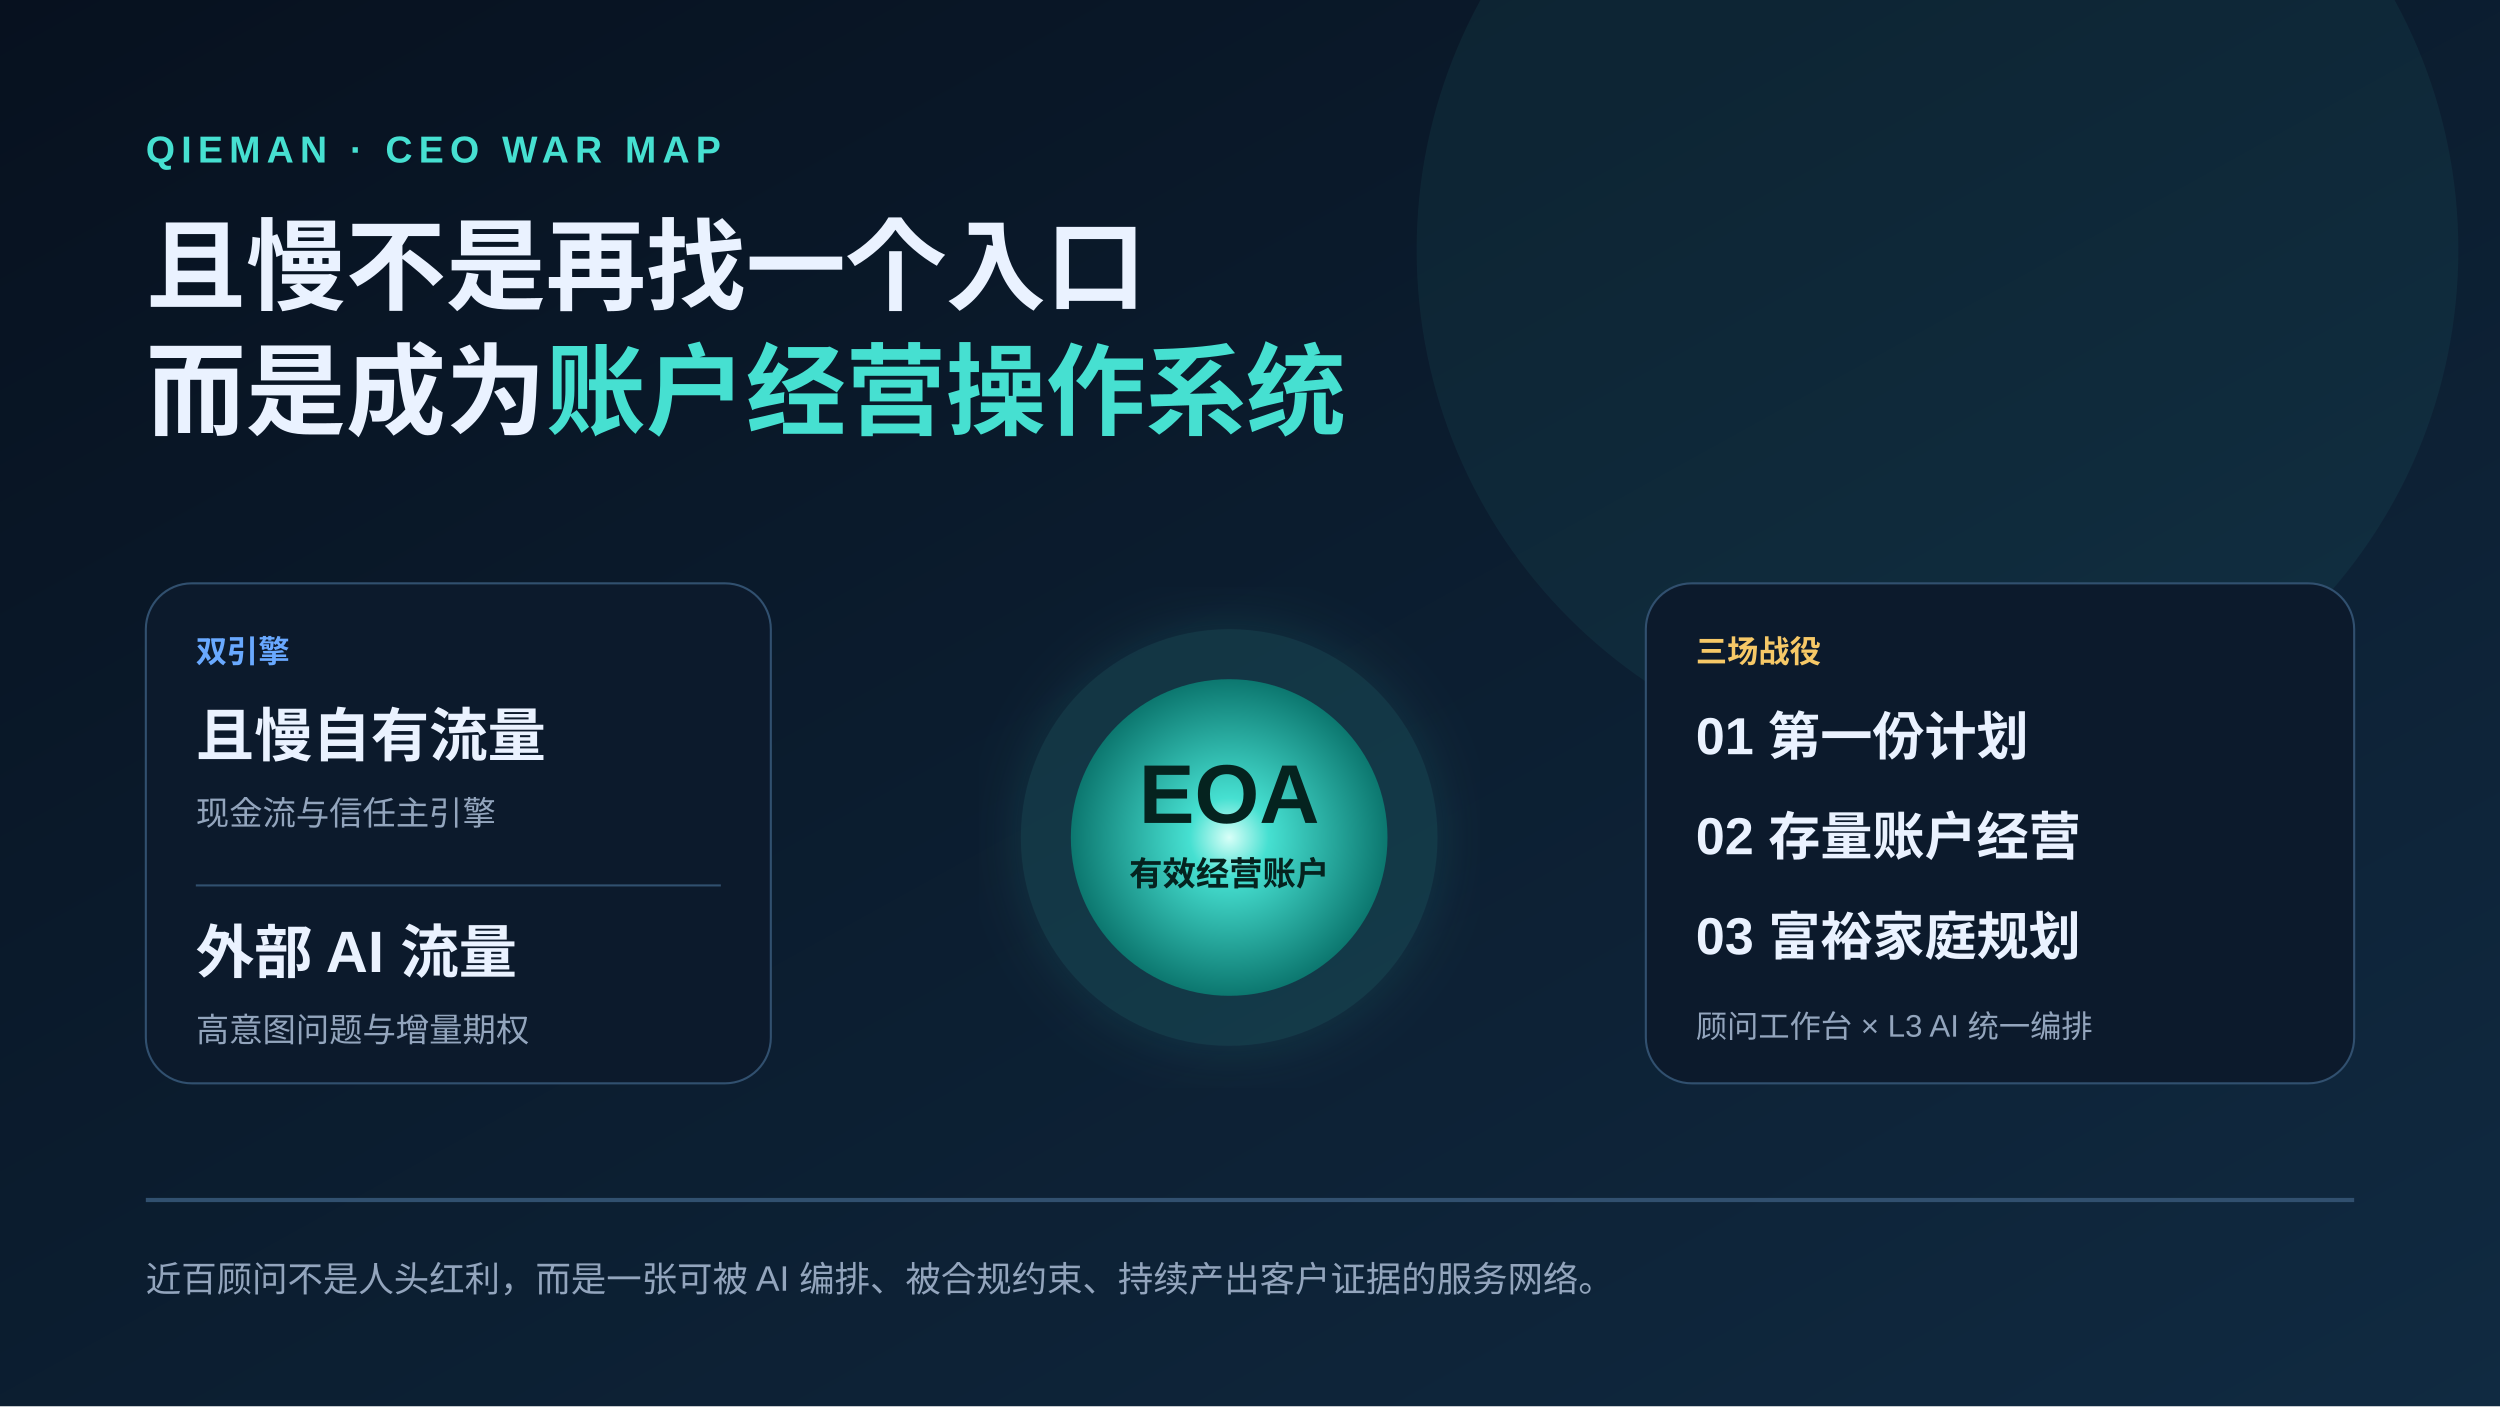
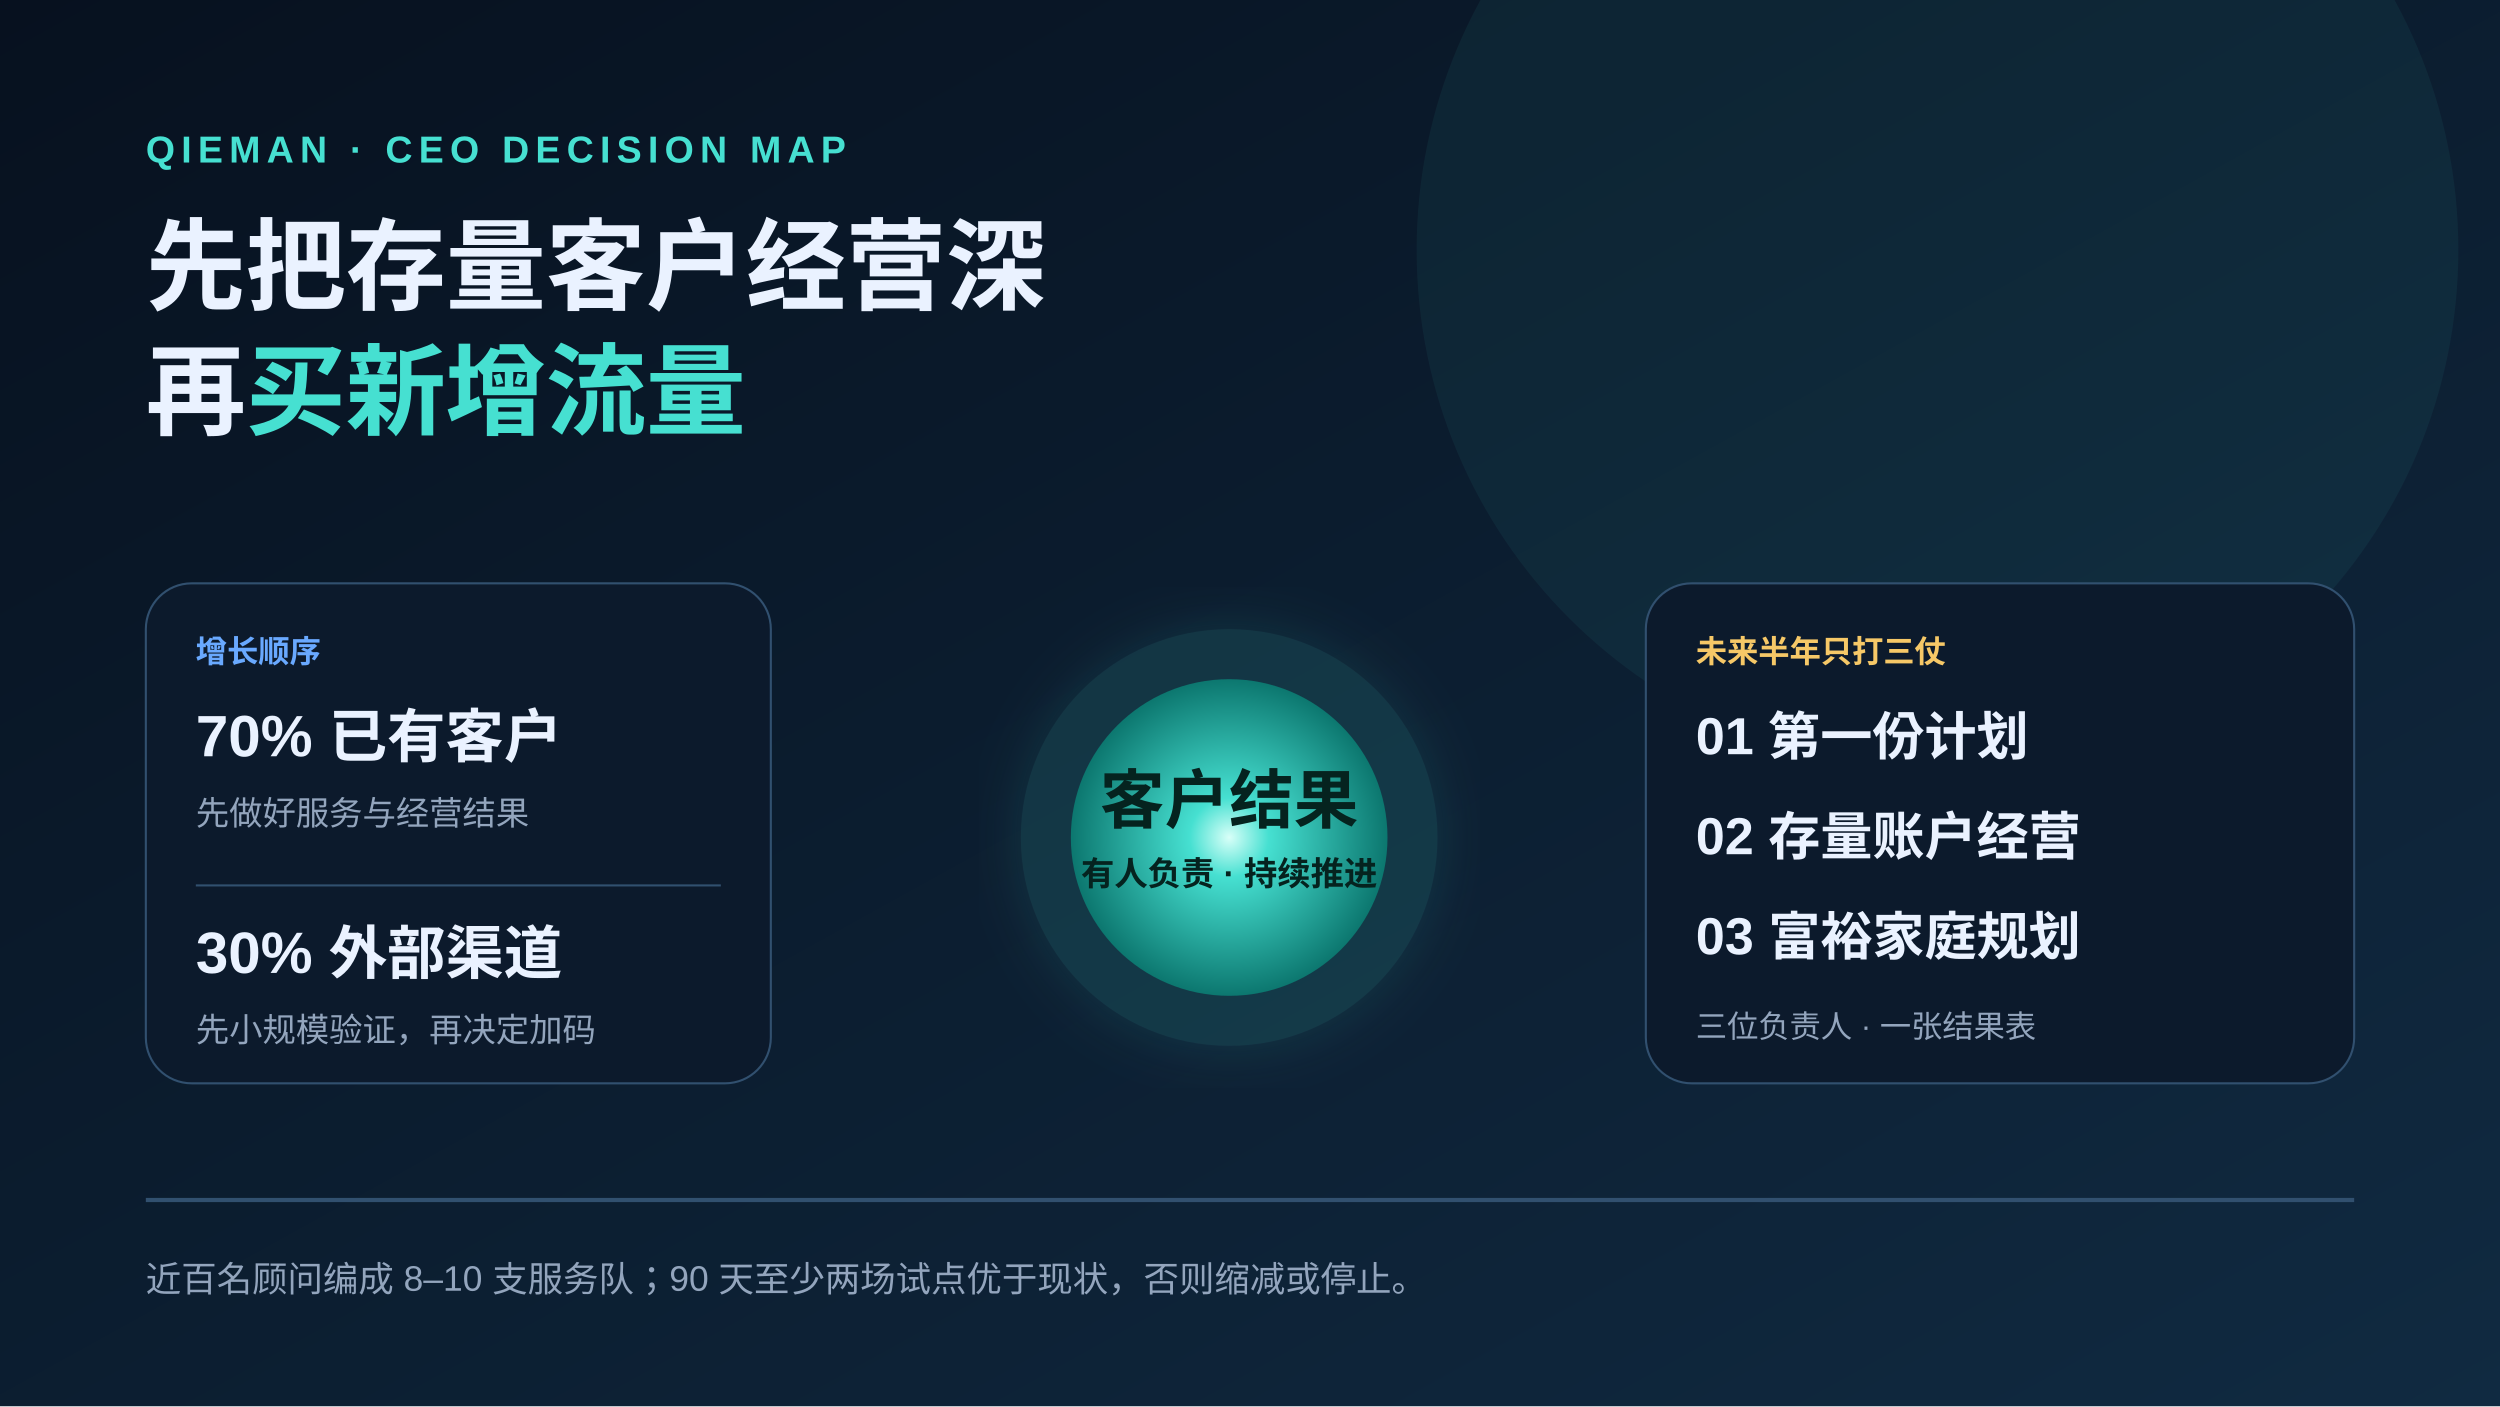
<svg xmlns="http://www.w3.org/2000/svg" viewBox="0 0 1200 675" role="img" aria-labelledby="title desc">
  <defs>
    <linearGradient id="bg" x1="0" y1="0" x2="1" y2="1">
      <stop stop-color="#07111f" />
      <stop offset="1" stop-color="#102a41" />
    </linearGradient>
    <radialGradient id="orb">
      <stop stop-color="#d8fff8" />
      <stop offset=".25" stop-color="#46e0d1" />
      <stop offset="1" stop-color="#0c776f" />
    </radialGradient>
    <filter id="glow">
      <feGaussianBlur stdDeviation="13" result="b" />
      <feMerge>
        <feMergeNode in="b" />
        <feMergeNode in="SourceGraphic" />
      </feMerge>
    </filter>
  </defs>
  <rect width="1200" height="675" fill="url(#bg)" />
  <circle cx="930" cy="120" r="250" fill="#46e0d1" opacity=".06" />
-   <text x="70" y="78" fill="#46e0d1" font-family="Arial,'PingFang SC',sans-serif" font-size="18" font-weight="700" letter-spacing="3">QIEMAN · CEO WAR MAP</text>
-   <text x="70" y="145" fill="#eaf2ff" font-family="Arial,'PingFang SC',sans-serif" font-size="48" font-weight="800">且慢不是再找一个入口</text>
-   <text x="70" y="205" fill="#eaf2ff" font-family="Arial,'PingFang SC',sans-serif" font-size="48" font-weight="800">而是成为<tspan fill="#46e0d1">账户经营操作系统</tspan>
+   <text x="70" y="78" fill="#46e0d1" font-family="Arial,'PingFang SC',sans-serif" font-size="18" font-weight="700" letter-spacing="3">QIEMAN · CEO DECISION MAP</text>
+   <text x="70" y="145" fill="#eaf2ff" font-family="Arial,'PingFang SC',sans-serif" font-size="48" font-weight="800">先把存量客户经营深</text>
+   <text x="70" y="205" fill="#eaf2ff" font-family="Arial,'PingFang SC',sans-serif" font-size="48" font-weight="800">再<tspan fill="#46e0d1">买新增流量</tspan>
  </text>
  <g transform="translate(70 280)">
    <rect width="300" height="240" rx="22" fill="#0c1a2c" stroke="#31506f" />
-     <text x="24" y="38" fill="#69a9ff" font-family="Arial,'PingFang SC',sans-serif" font-size="15" font-weight="700">双引擎</text>
-     <text x="24" y="83" fill="#eaf2ff" font-family="Arial,'PingFang SC',sans-serif" font-size="28" font-weight="800">且慢自有流量</text>
-     <text x="24" y="116" fill="#93a5bd" font-family="Arial,'PingFang SC',sans-serif" font-size="16">现金流与信任主引擎</text>
+     <text x="24" y="38" fill="#69a9ff" font-family="Arial,'PingFang SC',sans-serif" font-size="15" font-weight="700">增长顺序</text>
+     <text x="24" y="83" fill="#eaf2ff" font-family="Arial,'PingFang SC',sans-serif" font-size="28" font-weight="800">70% 已有客户</text>
+     <text x="24" y="116" fill="#93a5bd" font-family="Arial,'PingFang SC',sans-serif" font-size="16">先做好服务与经营结果</text>
    <path d="M24 145H276" stroke="#31506f" />
-     <text x="24" y="187" fill="#eaf2ff" font-family="Arial,'PingFang SC',sans-serif" font-size="28" font-weight="800">外部 AI 流量</text>
-     <text x="24" y="220" fill="#93a5bd" font-family="Arial,'PingFang SC',sans-serif" font-size="16">高意图问题与增量期权</text>
+     <text x="24" y="187" fill="#eaf2ff" font-family="Arial,'PingFang SC',sans-serif" font-size="28" font-weight="800">30% 外部渠道</text>
+     <text x="24" y="220" fill="#93a5bd" font-family="Arial,'PingFang SC',sans-serif" font-size="16">先小规模验证，再决定加码</text>
  </g>
  <g transform="translate(430 282)">
    <circle cx="160" cy="120" r="100" fill="#46e0d1" opacity=".13" filter="url(#glow)" />
    <circle cx="160" cy="120" r="76" fill="url(#orb)" />
-     <text x="160" y="113" fill="#05231f" text-anchor="middle" font-family="Arial,sans-serif" font-size="40" font-weight="900">EOA</text>
-     <text x="160" y="143" fill="#05231f" text-anchor="middle" font-family="Arial,'PingFang SC',sans-serif" font-size="16" font-weight="700">有效经营账户</text>
+     <text x="160" y="113" fill="#05231f" text-anchor="middle" font-family="Arial,'PingFang SC',sans-serif" font-size="31" font-weight="900">客户结果</text>
+     <text x="160" y="143" fill="#05231f" text-anchor="middle" font-family="Arial,'PingFang SC',sans-serif" font-size="16" font-weight="700">有人负责 · 持续推进</text>
  </g>
  <g transform="translate(790 280)">
    <rect width="340" height="240" rx="22" fill="#0c1a2c" stroke="#31506f" />
-     <text x="24" y="38" fill="#f6c867" font-family="Arial,'PingFang SC',sans-serif" font-size="15" font-weight="700">三场战役</text>
+     <text x="24" y="38" fill="#f6c867" font-family="Arial,'PingFang SC',sans-serif" font-size="15" font-weight="700">未来半年只打三仗</text>
    <text x="24" y="82" fill="#eaf2ff" font-family="Arial,'PingFang SC',sans-serif" font-size="25" font-weight="800">01  第一份计划</text>
    <text x="24" y="130" fill="#eaf2ff" font-family="Arial,'PingFang SC',sans-serif" font-size="25" font-weight="800">02  存量账户经营</text>
    <text x="24" y="178" fill="#eaf2ff" font-family="Arial,'PingFang SC',sans-serif" font-size="25" font-weight="800">03  富裕家庭规划</text>
-     <text x="24" y="218" fill="#93a5bd" font-family="Arial,'PingFang SC',sans-serif" font-size="15">顾问工作台 × L3 AI 统一编排</text>
+     <text x="24" y="218" fill="#93a5bd" font-family="Arial,'PingFang SC',sans-serif" font-size="15">三位负责人 · 一张结果表</text>
  </g>
  <g transform="translate(70 575)">
    <rect width="1060" height="2" fill="#31506f" />
-     <text y="45" fill="#93a5bd" font-family="Arial,'PingFang SC',sans-serif" font-size="17">近百顾问不是人头红利，而是一张可被 AI 编排、被合规约束、持续产出客户证据的服务网络。</text>
+     <text y="45" fill="#93a5bd" font-family="Arial,'PingFang SC',sans-serif" font-size="17">近百名顾问编成 8–10 支服务队；90 天至少两场试点优于现状，否则缩减或停止。</text>
  </g>
</svg>
